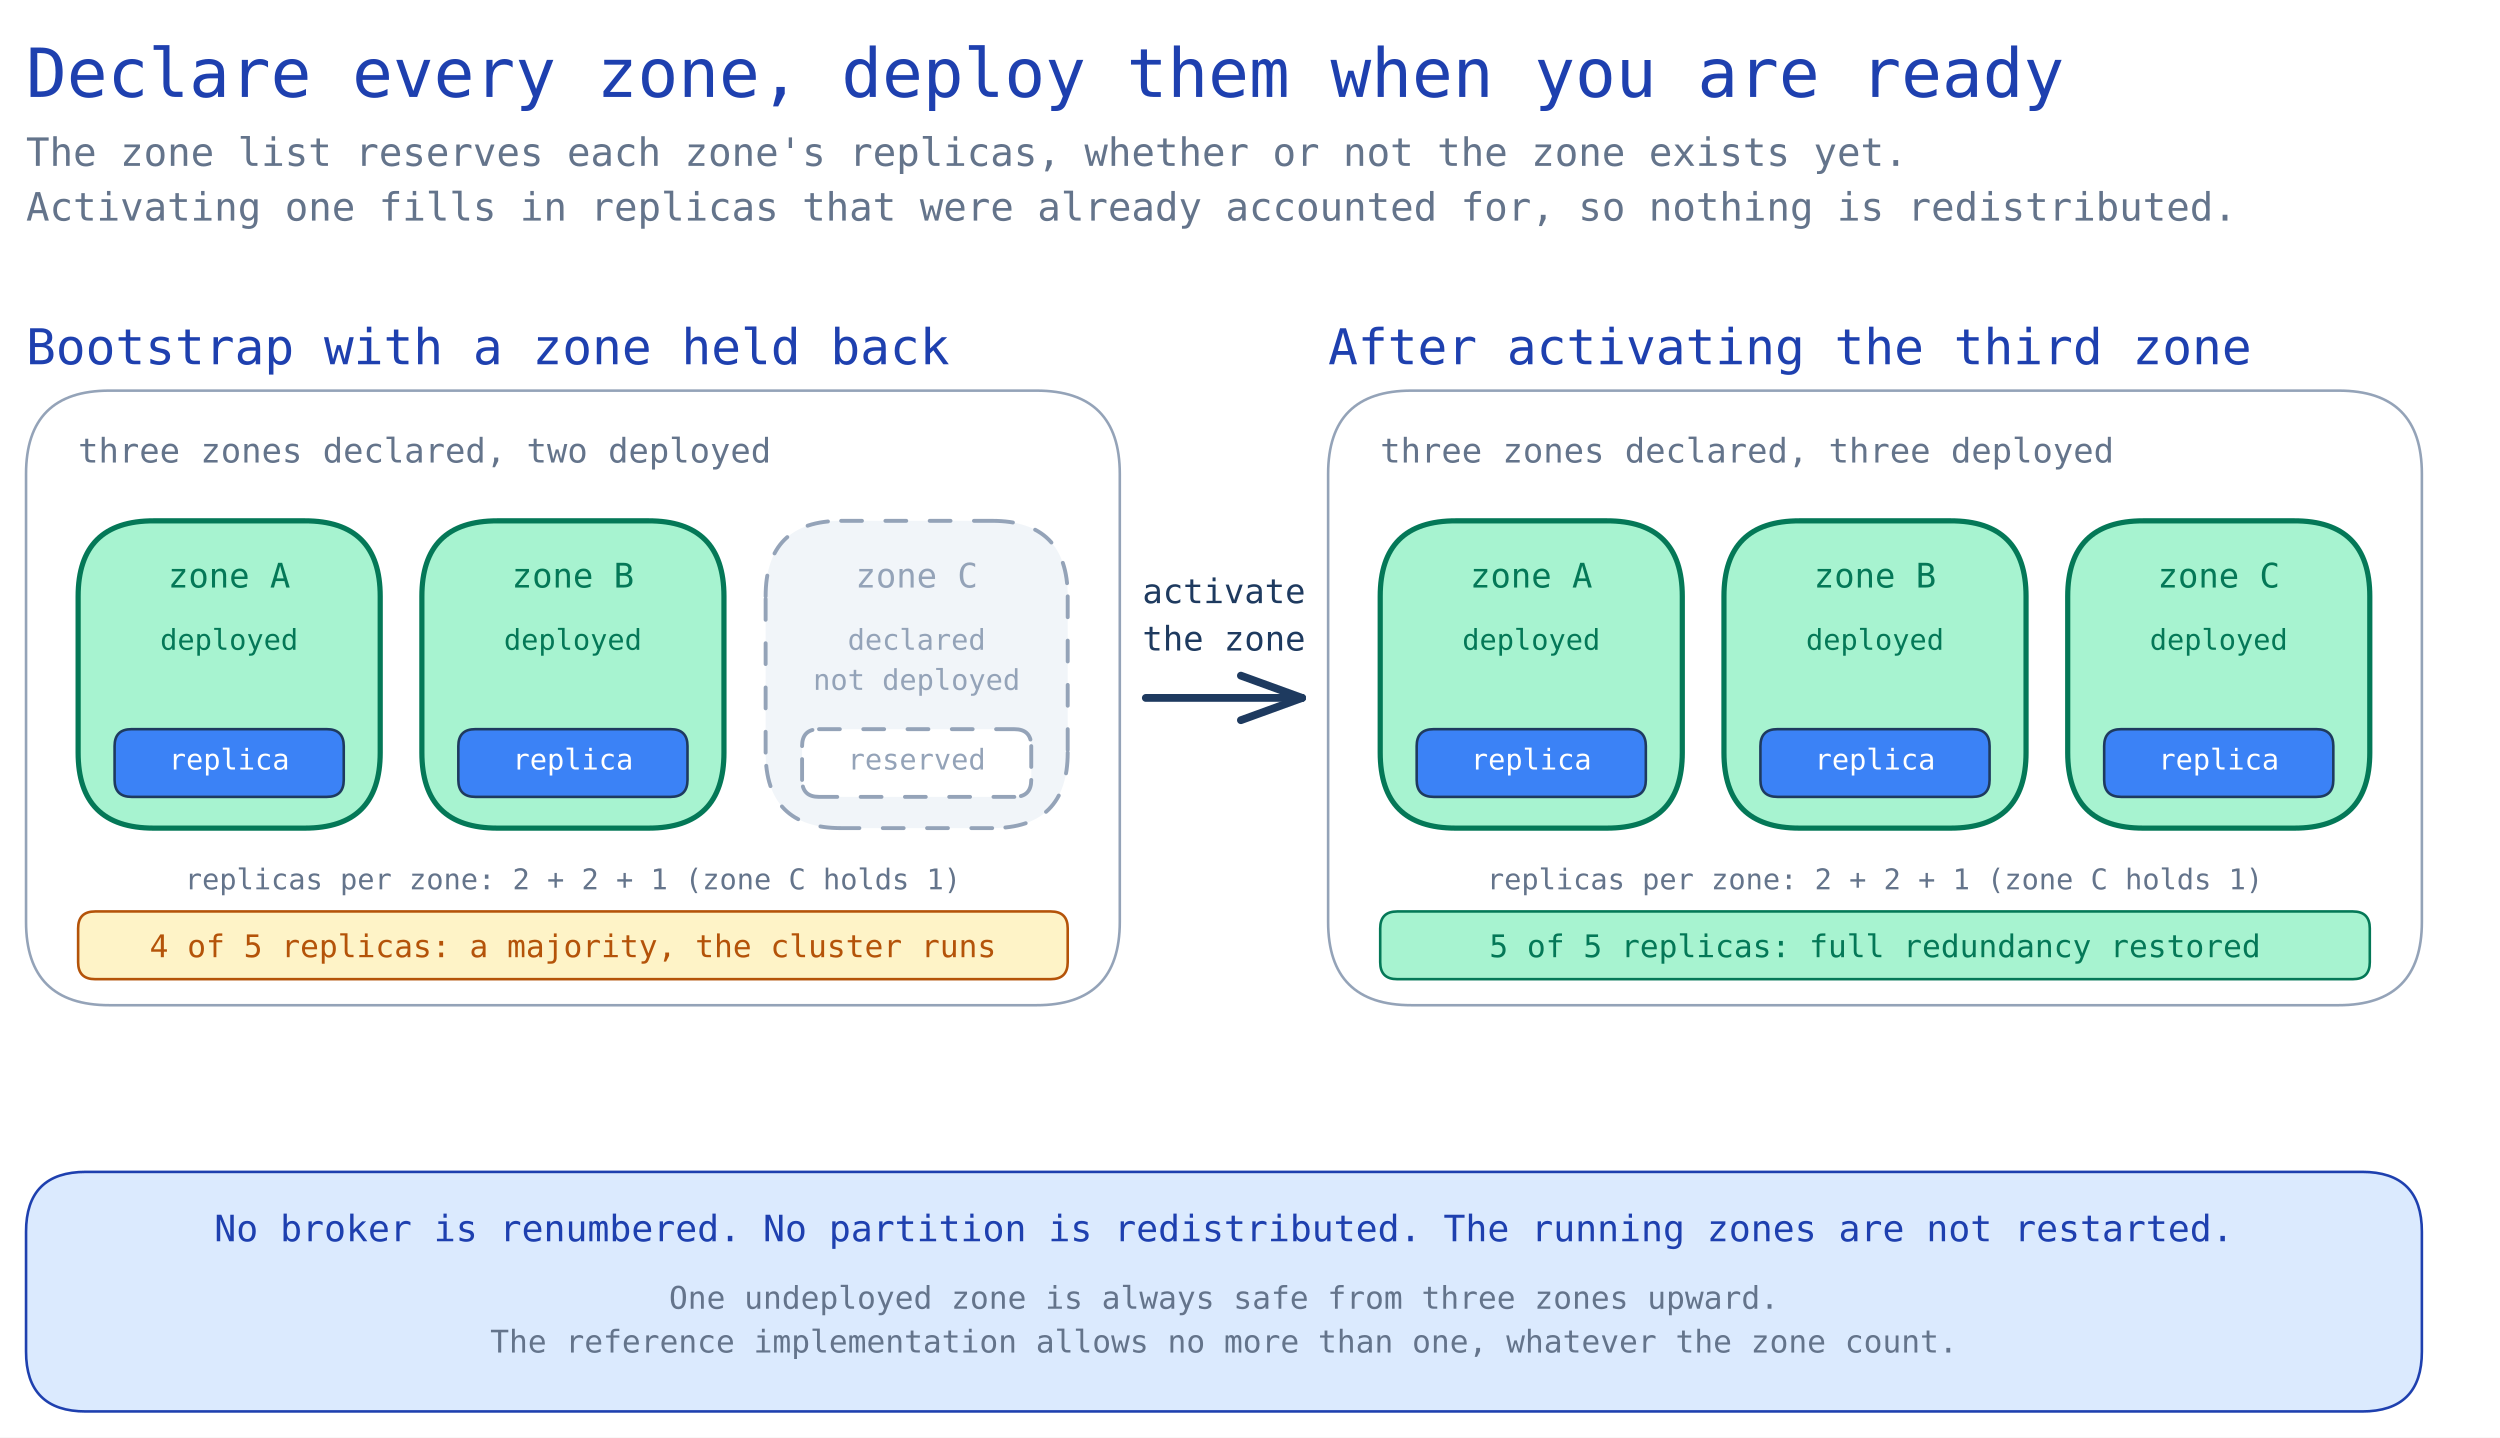
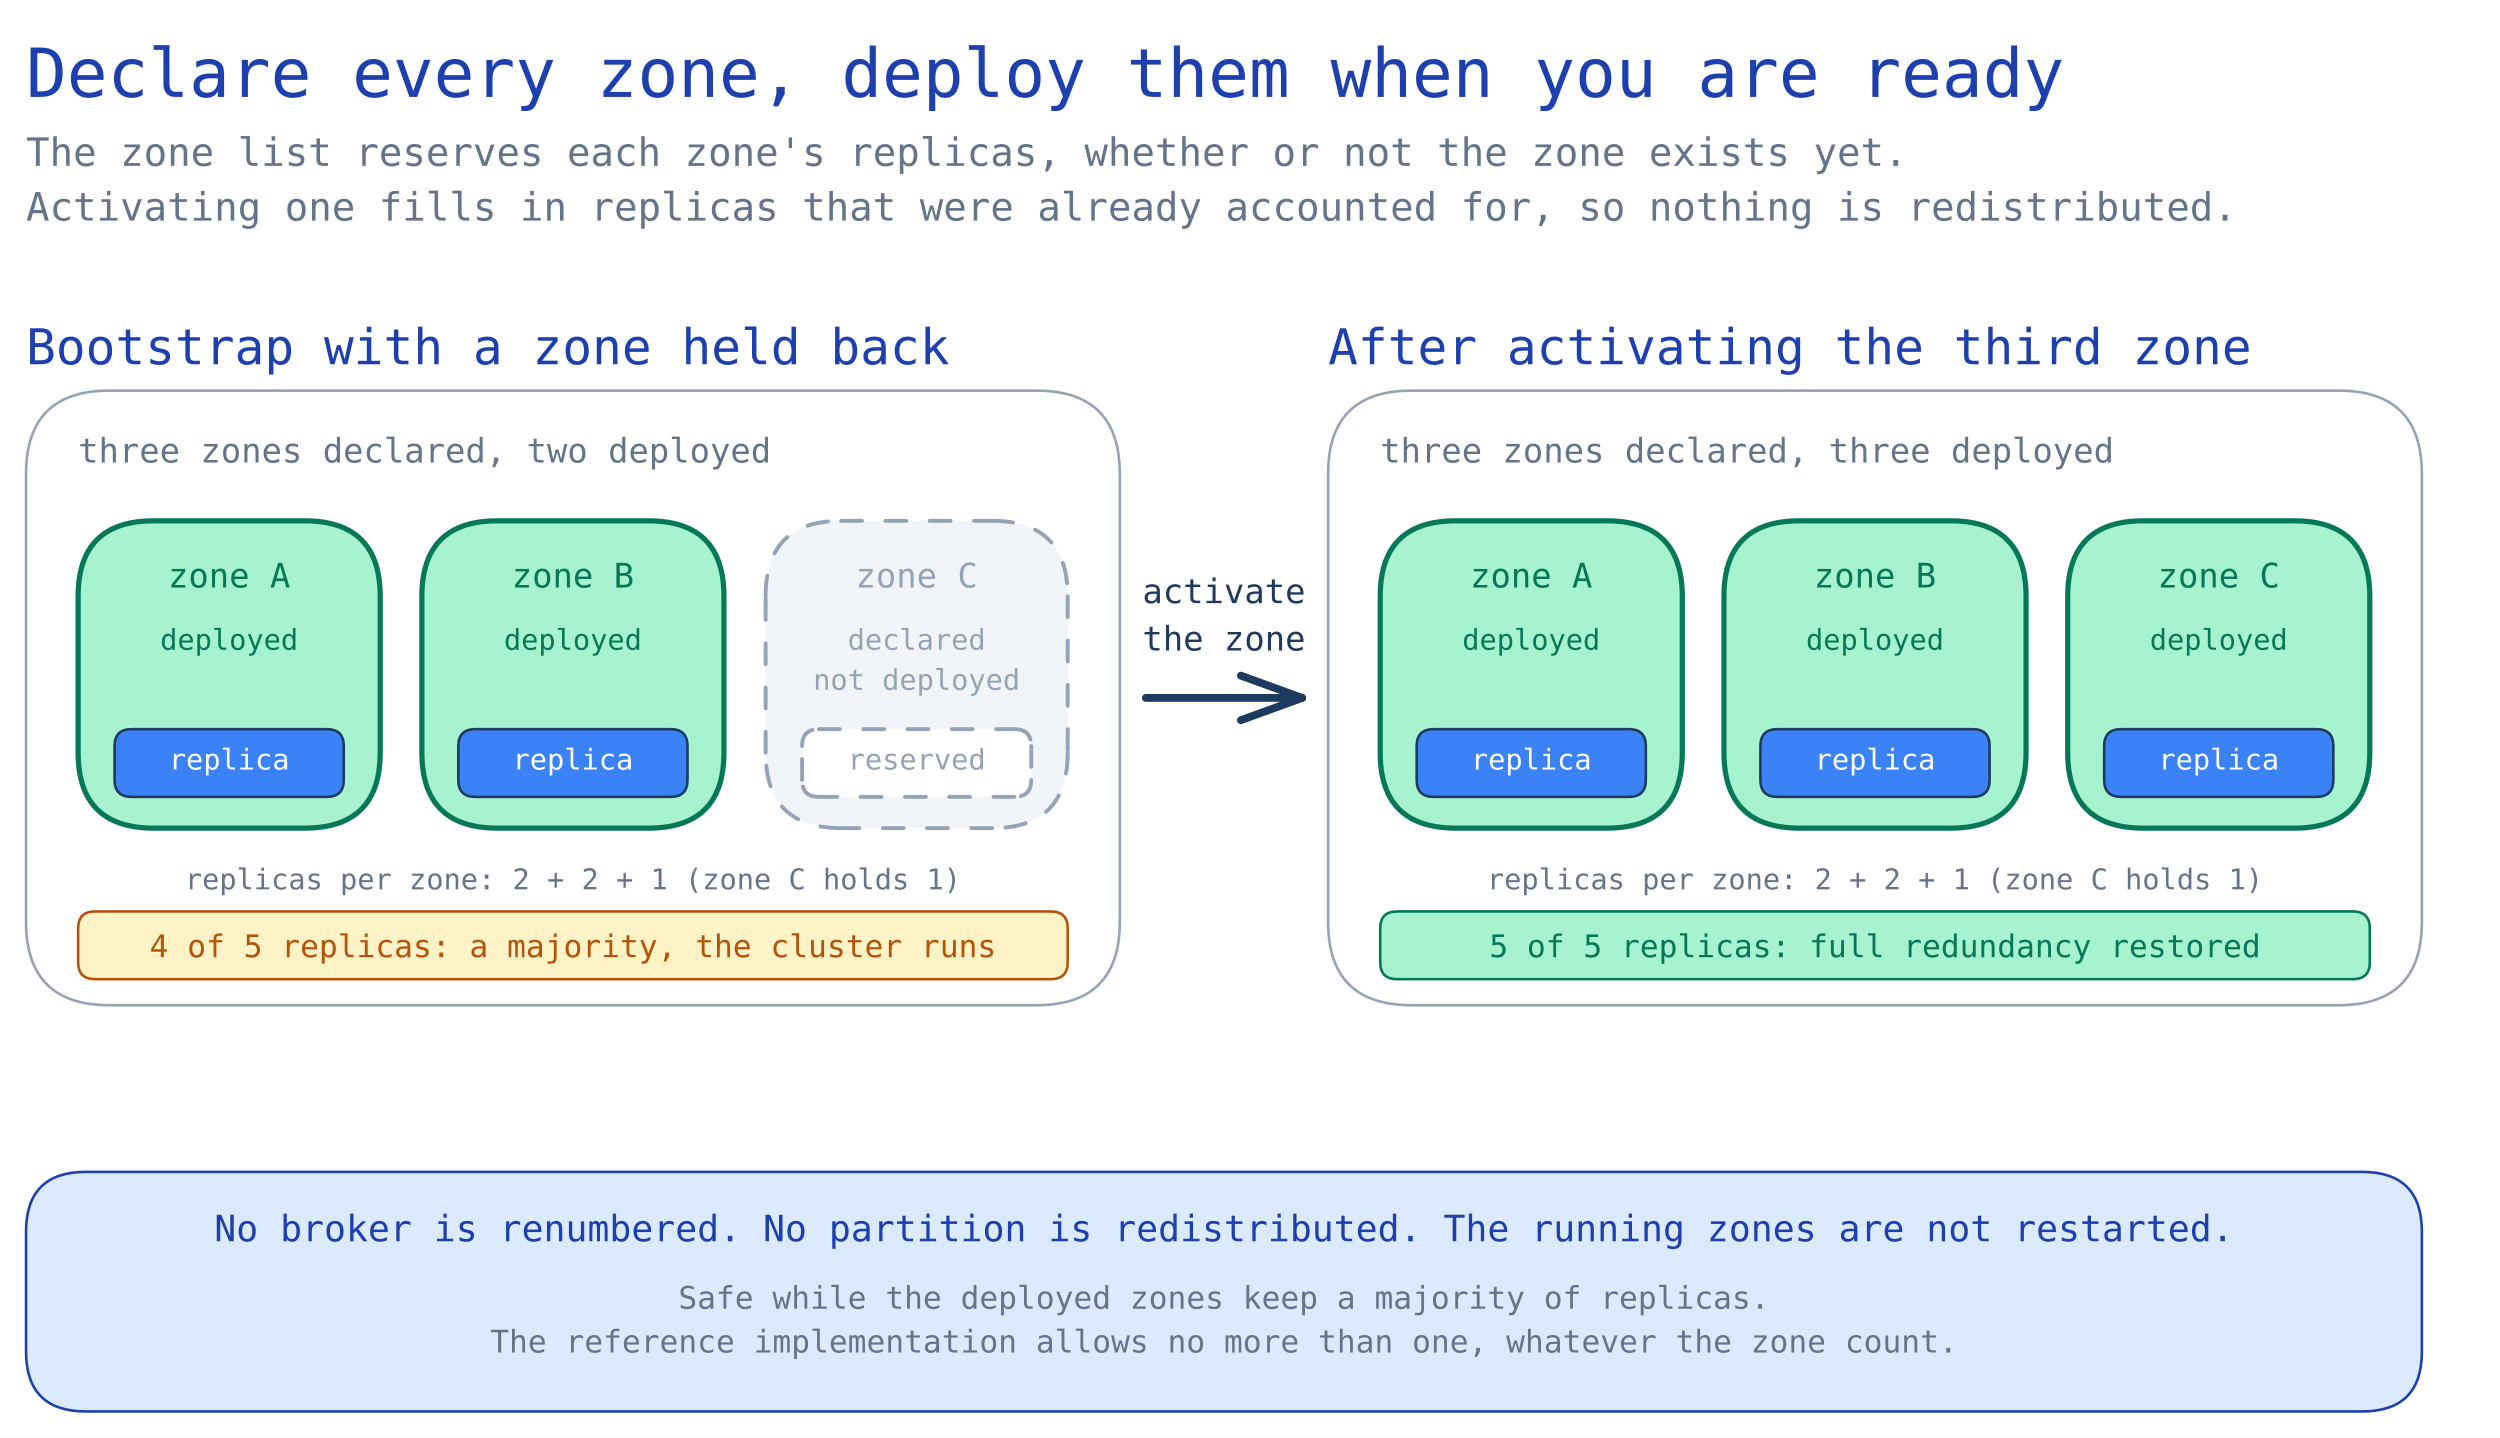
<svg xmlns="http://www.w3.org/2000/svg" version="1.1" viewBox="0 0 960 552">
  <defs />
  <rect x="0" y="0" width="960" height="552" fill="#ffffff" />
  <g transform="translate(10 10) rotate(0 450 20)">
    <text x="0" y="27.214" font-family="ui-monospace, SFMono-Regular, Menlo, Consolas, monospace" font-size="26px" fill="#1e40af" text-anchor="start" style="white-space: pre;" direction="ltr" dominant-baseline="alphabetic">Declare every zone, deploy them when you are ready</text>
  </g>
  <g transform="translate(10 48) rotate(0 470 23)">
    <text x="0" y="15.7" font-family="ui-monospace, SFMono-Regular, Menlo, Consolas, monospace" font-size="15px" fill="#64748b" text-anchor="start" style="white-space: pre;" direction="ltr" dominant-baseline="alphabetic">The zone list reserves each zone's replicas, whether or not the zone exists yet.</text>
    <text x="0" y="36.7" font-family="ui-monospace, SFMono-Regular, Menlo, Consolas, monospace" font-size="15px" fill="#64748b" text-anchor="start" style="white-space: pre;" direction="ltr" dominant-baseline="alphabetic">Activating one fills in replicas that were already accounted for, so nothing is redistributed.</text>
  </g>
  <g transform="translate(10 120) rotate(0 210 15)">
    <text x="0" y="19.887" font-family="ui-monospace, SFMono-Regular, Menlo, Consolas, monospace" font-size="19px" fill="#1e40af" text-anchor="start" style="white-space: pre;" direction="ltr" dominant-baseline="alphabetic">Bootstrap with a zone held back</text>
  </g>
  <g stroke-linecap="round" transform="translate(10 150) rotate(0 210 118)">
    <path d="M32 0 C143.77 0, 255.53 0, 388 0 C409.33 0, 420 10.67, 420 32 C420 82.78, 420 133.55, 420 204 C420 225.33, 409.33 236, 388 236 C315.49 236, 242.99 236, 32 236 C10.67 236, 0 225.33, 0 204 C0 155.51, 0 107.02, 0 32 C0 10.67, 10.67 0, 32 0" stroke="none" stroke-width="0" fill="#ffffff" />
    <path d="M32 0 C173.78 0, 315.56 0, 388 0 M32 0 C159.58 0, 287.15 0, 388 0 M388 0 C409.33 0, 420 10.67, 420 32 M388 0 C409.33 0, 420 10.67, 420 32 M420 32 C420 71.14, 420 110.27, 420 204 M420 32 C420 92.12, 420 152.24, 420 204 M420 204 C420 225.33, 409.33 236, 388 236 M420 204 C420 225.33, 409.33 236, 388 236 M388 236 C286.67 236, 185.34 236, 32 236 M388 236 C307.15 236, 226.3 236, 32 236 M32 236 C10.67 236, 0 225.33, 0 204 M32 236 C10.67 236, 0 225.33, 0 204 M0 204 C0 161.36, 0 118.71, 0 32 M0 204 C0 147.95, 0 91.91, 0 32 M0 32 C0 10.67, 10.67 0, 32 0 M0 32 C0 10.67, 10.67 0, 32 0" stroke="#94a3b8" stroke-width="1" fill="none" />
  </g>
  <g transform="translate(30 164) rotate(0 190 11)">
    <text x="0" y="13.607" font-family="ui-monospace, SFMono-Regular, Menlo, Consolas, monospace" font-size="13px" fill="#64748b" text-anchor="start" style="white-space: pre;" direction="ltr" dominant-baseline="alphabetic">three zones declared, two deployed</text>
  </g>
  <g stroke-linecap="round" transform="translate(30 200) rotate(0 58 59)">
    <path d="M29 0 C51.85 0, 74.69 0, 87 0 C106.33 0, 116 9.67, 116 29 C116 52.8, 116 76.6, 116 89 C116 108.33, 106.33 118, 87 118 C66.97 118, 46.94 118, 29 118 C9.67 118, 0 108.33, 0 89 C0 73.71, 0 58.41, 0 29 C0 9.67, 9.67 0, 29 0" stroke="none" stroke-width="0" fill="#a7f3d0" />
    <path d="M29 0 C52.1 0, 75.2 0, 87 0 M29 0 C43.29 0, 57.57 0, 87 0 M87 0 C106.33 0, 116 9.67, 116 29 M87 0 C106.33 0, 116 9.67, 116 29 M116 29 C116 46.85, 116 64.71, 116 89 M116 29 C116 47.46, 116 65.92, 116 89 M116 89 C116 108.33, 106.33 118, 87 118 M116 89 C116 108.33, 106.33 118, 87 118 M87 118 C66.86 118, 46.71 118, 29 118 M87 118 C70.16 118, 53.31 118, 29 118 M29 118 C9.67 118, 0 108.33, 0 89 M29 118 C9.67 118, 0 108.33, 0 89 M0 89 C0 65.29, 0 41.58, 0 29 M0 89 C0 75.11, 0 61.22, 0 29 M0 29 C0 9.67, 9.67 0, 29 0 M0 29 C0 9.67, 9.67 0, 29 0" stroke="#047857" stroke-width="2" fill="none" />
  </g>
  <g transform="translate(30 212) rotate(0 58 11)">
    <text x="58" y="13.607" font-family="ui-monospace, SFMono-Regular, Menlo, Consolas, monospace" font-size="13px" fill="#047857" text-anchor="middle" style="white-space: pre;" direction="ltr" dominant-baseline="alphabetic">zone A</text>
  </g>
  <g transform="translate(30 238) rotate(0 58 9.5)">
    <text x="58" y="11.513" font-family="ui-monospace, SFMono-Regular, Menlo, Consolas, monospace" font-size="11px" fill="#047857" text-anchor="middle" style="white-space: pre;" direction="ltr" dominant-baseline="alphabetic">deployed</text>
  </g>
  <g stroke-linecap="round" transform="translate(44 280) rotate(0 44 13)">
    <path d="M6.5 0 C30.03 0, 53.57 0, 81.5 0 C85.83 0, 88 2.17, 88 6.5 C88 11.03, 88 15.57, 88 19.5 C88 23.83, 85.83 26, 81.5 26 C54.66 26, 27.82 26, 6.5 26 C2.17 26, 0 23.83, 0 19.5 C0 15.41, 0 11.33, 0 6.5 C0 2.17, 2.17 0, 6.5 0" stroke="none" stroke-width="0" fill="#3b82f6" />
    <path d="M6.5 0 C36.37 0, 66.25 0, 81.5 0 M6.5 0 C27.37 0, 48.24 0, 81.5 0 M81.5 0 C85.83 0, 88 2.17, 88 6.5 M81.5 0 C85.83 0, 88 2.17, 88 6.5 M88 6.5 C88 9.13, 88 11.77, 88 19.5 M88 6.5 C88 9.68, 88 12.86, 88 19.5 M88 19.5 C88 23.83, 85.83 26, 81.5 26 M88 19.5 C88 23.83, 85.83 26, 81.5 26 M81.5 26 C63.4 26, 45.3 26, 6.5 26 M81.5 26 C52.6 26, 23.7 26, 6.5 26 M6.5 26 C2.17 26, 0 23.83, 0 19.5 M6.5 26 C2.17 26, 0 23.83, 0 19.5 M0 19.5 C0 15.39, 0 11.28, 0 6.5 M0 19.5 C0 15.73, 0 11.96, 0 6.5 M0 6.5 C0 2.17, 2.17 0, 6.5 0 M0 6.5 C0 2.17, 2.17 0, 6.5 0" stroke="#1e3a5f" stroke-width="1" fill="none" />
  </g>
  <g transform="translate(30 284) rotate(0 58 9.5)">
    <text x="58" y="11.513" font-family="ui-monospace, SFMono-Regular, Menlo, Consolas, monospace" font-size="11px" fill="#ffffff" text-anchor="middle" style="white-space: pre;" direction="ltr" dominant-baseline="alphabetic">replica</text>
  </g>
  <g stroke-linecap="round" transform="translate(162 200) rotate(0 58 59)">
    <path d="M29 0 C51.84 0, 74.67 0, 87 0 C106.33 0, 116 9.67, 116 29 C116 44.01, 116 59.02, 116 89 C116 108.33, 106.33 118, 87 118 C69.62 118, 52.25 118, 29 118 C9.67 118, 0 108.33, 0 89 C0 71.76, 0 54.52, 0 29 C0 9.67, 9.67 0, 29 0" stroke="none" stroke-width="0" fill="#a7f3d0" />
    <path d="M29 0 C52.1 0, 75.21 0, 87 0 M29 0 C50.24 0, 71.49 0, 87 0 M87 0 C106.33 0, 116 9.67, 116 29 M87 0 C106.33 0, 116 9.67, 116 29 M116 29 C116 45.35, 116 61.71, 116 89 M116 29 C116 41.17, 116 53.34, 116 89 M116 89 C116 108.33, 106.33 118, 87 118 M116 89 C116 108.33, 106.33 118, 87 118 M87 118 C69.37 118, 51.73 118, 29 118 M87 118 C72.58 118, 58.16 118, 29 118 M29 118 C9.67 118, 0 108.33, 0 89 M29 118 C9.67 118, 0 108.33, 0 89 M0 89 C0 73.2, 0 57.41, 0 29 M0 89 C0 65.26, 0 41.52, 0 29 M0 29 C0 9.67, 9.67 0, 29 0 M0 29 C0 9.67, 9.67 0, 29 0" stroke="#047857" stroke-width="2" fill="none" />
  </g>
  <g transform="translate(162 212) rotate(0 58 11)">
    <text x="58" y="13.607" font-family="ui-monospace, SFMono-Regular, Menlo, Consolas, monospace" font-size="13px" fill="#047857" text-anchor="middle" style="white-space: pre;" direction="ltr" dominant-baseline="alphabetic">zone B</text>
  </g>
  <g transform="translate(162 238) rotate(0 58 9.5)">
    <text x="58" y="11.513" font-family="ui-monospace, SFMono-Regular, Menlo, Consolas, monospace" font-size="11px" fill="#047857" text-anchor="middle" style="white-space: pre;" direction="ltr" dominant-baseline="alphabetic">deployed</text>
  </g>
  <g stroke-linecap="round" transform="translate(176 280) rotate(0 44 13)">
    <path d="M6.5 0 C30.02 0, 53.55 0, 81.5 0 C85.83 0, 88 2.17, 88 6.5 C88 9.13, 88 11.76, 88 19.5 C88 23.83, 85.83 26, 81.5 26 C58.09 26, 34.68 26, 6.5 26 C2.17 26, 0 23.83, 0 19.5 C0 14.99, 0 10.48, 0 6.5 C0 2.17, 2.17 0, 6.5 0" stroke="none" stroke-width="0" fill="#3b82f6" />
    <path d="M6.5 0 C36.38 0, 66.25 0, 81.5 0 M6.5 0 C36.37 0, 66.24 0, 81.5 0 M81.5 0 C85.83 0, 88 2.17, 88 6.5 M81.5 0 C85.83 0, 88 2.17, 88 6.5 M88 6.5 C88 11.41, 88 16.32, 88 19.5 M88 6.5 C88 10.92, 88 15.34, 88 19.5 M88 19.5 C88 23.83, 85.83 26, 81.5 26 M88 19.5 C88 23.83, 85.83 26, 81.5 26 M81.5 26 C51.64 26, 21.79 26, 6.5 26 M81.5 26 C55.74 26, 29.97 26, 6.5 26 M6.5 26 C2.17 26, 0 23.83, 0 19.5 M6.5 26 C2.17 26, 0 23.83, 0 19.5 M0 19.5 C0 14.51, 0 9.51, 0 6.5 M0 19.5 C0 16.2, 0 12.89, 0 6.5 M0 6.5 C0 2.17, 2.17 0, 6.5 0 M0 6.5 C0 2.17, 2.17 0, 6.5 0" stroke="#1e3a5f" stroke-width="1" fill="none" />
  </g>
  <g transform="translate(162 284) rotate(0 58 9.5)">
    <text x="58" y="11.513" font-family="ui-monospace, SFMono-Regular, Menlo, Consolas, monospace" font-size="11px" fill="#ffffff" text-anchor="middle" style="white-space: pre;" direction="ltr" dominant-baseline="alphabetic">replica</text>
  </g>
  <g stroke-linecap="round" transform="translate(294 200) rotate(0 58 59)">
    <path d="M29 0 C44.12 0, 59.25 0, 87 0 C106.33 0, 116 9.67, 116 29 C116 47.63, 116 66.27, 116 89 C116 108.33, 106.33 118, 87 118 C67.78 118, 48.56 118, 29 118 C9.67 118, 0 108.33, 0 89 C0 75.79, 0 62.58, 0 29 C0 9.67, 9.67 0, 29 0" stroke="none" stroke-width="0" fill="#f1f5f9" />
    <path d="M29 0 C52.11 0, 75.21 0, 87 0 M87 0 C106.33 0, 116 9.67, 116 29 M116 29 C116 52.84, 116 76.68, 116 89 M116 89 C116 108.33, 106.33 118, 87 118 M87 118 C72.64 118, 58.28 118, 29 118 M29 118 C9.67 118, 0 108.33, 0 89 M0 89 C0 67.77, 0 46.55, 0 29 M0 29 C0 9.67, 9.67 0, 29 0" stroke="#94a3b8" stroke-width="1.5" fill="none" stroke-dasharray="8 9" />
  </g>
  <g transform="translate(294 212) rotate(0 58 11)">
    <text x="58" y="13.607" font-family="ui-monospace, SFMono-Regular, Menlo, Consolas, monospace" font-size="13px" fill="#94a3b8" text-anchor="middle" style="white-space: pre;" direction="ltr" dominant-baseline="alphabetic">zone C</text>
  </g>
  <g transform="translate(294 238) rotate(0 58 17)">
    <text x="58" y="11.513" font-family="ui-monospace, SFMono-Regular, Menlo, Consolas, monospace" font-size="11px" fill="#94a3b8" text-anchor="middle" style="white-space: pre;" direction="ltr" dominant-baseline="alphabetic">declared</text>
    <text x="58" y="26.913" font-family="ui-monospace, SFMono-Regular, Menlo, Consolas, monospace" font-size="11px" fill="#94a3b8" text-anchor="middle" style="white-space: pre;" direction="ltr" dominant-baseline="alphabetic">not deployed</text>
  </g>
  <g stroke-linecap="round" transform="translate(308 280) rotate(0 44 13)">
    <path d="M6.5 0 C33.11 0, 59.72 0, 81.5 0 C85.83 0, 88 2.17, 88 6.5 C88 11.26, 88 16.02, 88 19.5 C88 23.83, 85.83 26, 81.5 26 C62.58 26, 43.67 26, 6.5 26 C2.17 26, 0 23.83, 0 19.5 C0 16.86, 0 14.23, 0 6.5 C0 2.17, 2.17 0, 6.5 0" stroke="none" stroke-width="0" fill="#ffffff" />
    <path d="M6.5 0 C36.38 0, 66.26 0, 81.5 0 M81.5 0 C85.83 0, 88 2.17, 88 6.5 M88 6.5 C88 10.73, 88 14.96, 88 19.5 M88 19.5 C88 23.83, 85.83 26, 81.5 26 M81.5 26 C55.05 26, 28.61 26, 6.5 26 M6.5 26 C2.17 26, 0 23.83, 0 19.5 M0 19.5 C0 14.77, 0 10.03, 0 6.5 M0 6.5 C0 2.17, 2.17 0, 6.5 0" stroke="#94a3b8" stroke-width="1.5" fill="none" stroke-dasharray="8 9" />
  </g>
  <g transform="translate(294 284) rotate(0 58 9.5)">
    <text x="58" y="11.513" font-family="ui-monospace, SFMono-Regular, Menlo, Consolas, monospace" font-size="11px" fill="#94a3b8" text-anchor="middle" style="white-space: pre;" direction="ltr" dominant-baseline="alphabetic">reserved</text>
  </g>
  <g transform="translate(30 330) rotate(0 190 9.5)">
    <text x="190" y="11.513" font-family="ui-monospace, SFMono-Regular, Menlo, Consolas, monospace" font-size="11px" fill="#64748b" text-anchor="middle" style="white-space: pre;" direction="ltr" dominant-baseline="alphabetic">replicas per zone: 2 + 2 + 1  (zone C holds 1)</text>
  </g>
  <g stroke-linecap="round" transform="translate(30 350) rotate(0 190 13)">
    <path d="M6.5 0 C92.16 0, 177.81 0, 373.5 0 C377.83 0, 380 2.17, 380 6.5 C380 9.2, 380 11.91, 380 19.5 C380 23.83, 377.83 26, 373.5 26 C271.16 26, 168.82 26, 6.5 26 C2.17 26, 0 23.83, 0 19.5 C0 16.4, 0 13.3, 0 6.5 C0 2.17, 2.17 0, 6.5 0" stroke="none" stroke-width="0" fill="#fef3c7" />
    <path d="M6.5 0 C152.72 0, 298.94 0, 373.5 0 M6.5 0 C135 0, 263.5 0, 373.5 0 M373.5 0 C377.83 0, 380 2.17, 380 6.5 M373.5 0 C377.83 0, 380 2.17, 380 6.5 M380 6.5 C380 9.85, 380 13.2, 380 19.5 M380 6.5 C380 11.34, 380 16.18, 380 19.5 M380 19.5 C380 23.83, 377.83 26, 373.5 26 M380 19.5 C380 23.83, 377.83 26, 373.5 26 M373.5 26 C282.17 26, 190.85 26, 6.5 26 M373.5 26 C227.93 26, 82.36 26, 6.5 26 M6.5 26 C2.17 26, 0 23.83, 0 19.5 M6.5 26 C2.17 26, 0 23.83, 0 19.5 M0 19.5 C0 14.65, 0 9.8, 0 6.5 M0 19.5 C0 15.9, 0 12.3, 0 6.5 M0 6.5 C0 2.17, 2.17 0, 6.5 0 M0 6.5 C0 2.17, 2.17 0, 6.5 0" stroke="#b45309" stroke-width="1" fill="none" />
  </g>
  <g transform="translate(30 355) rotate(0 190 10)">
    <text x="190" y="12.56" font-family="ui-monospace, SFMono-Regular, Menlo, Consolas, monospace" font-size="12px" fill="#b45309" text-anchor="middle" style="white-space: pre;" direction="ltr" dominant-baseline="alphabetic">4 of 5 replicas: a majority, the cluster runs</text>
  </g>
  <g transform="translate(510 120) rotate(0 210 15)">
    <text x="0" y="19.887" font-family="ui-monospace, SFMono-Regular, Menlo, Consolas, monospace" font-size="19px" fill="#1e40af" text-anchor="start" style="white-space: pre;" direction="ltr" dominant-baseline="alphabetic">After activating the third zone</text>
  </g>
  <g stroke-linecap="round" transform="translate(510 150) rotate(0 210 118)">
    <path d="M32 0 C157.78 0, 283.55 0, 388 0 C409.33 0, 420 10.67, 420 32 C420 93.95, 420 155.9, 420 204 C420 225.33, 409.33 236, 388 236 C284.26 236, 180.53 236, 32 236 C10.67 236, 0 225.33, 0 204 C0 152.74, 0 101.48, 0 32 C0 10.67, 10.67 0, 32 0" stroke="none" stroke-width="0" fill="#ffffff" />
    <path d="M32 0 C173.85 0, 315.7 0, 388 0 M32 0 C168.03 0, 304.06 0, 388 0 M388 0 C409.33 0, 420 10.67, 420 32 M388 0 C409.33 0, 420 10.67, 420 32 M420 32 C420 94.37, 420 156.75, 420 204 M420 32 C420 85.23, 420 138.46, 420 204 M420 204 C420 225.33, 409.33 236, 388 236 M420 204 C420 225.33, 409.33 236, 388 236 M388 236 C265.94 236, 143.87 236, 32 236 M388 236 C284.2 236, 180.41 236, 32 236 M32 236 C10.67 236, 0 225.33, 0 204 M32 236 C10.67 236, 0 225.33, 0 204 M0 204 C0 153.45, 0 102.89, 0 32 M0 204 C0 146.32, 0 88.64, 0 32 M0 32 C0 10.67, 10.67 0, 32 0 M0 32 C0 10.67, 10.67 0, 32 0" stroke="#94a3b8" stroke-width="1" fill="none" />
  </g>
  <g transform="translate(530 164) rotate(0 190 11)">
    <text x="0" y="13.607" font-family="ui-monospace, SFMono-Regular, Menlo, Consolas, monospace" font-size="13px" fill="#64748b" text-anchor="start" style="white-space: pre;" direction="ltr" dominant-baseline="alphabetic">three zones declared, three deployed</text>
  </g>
  <g stroke-linecap="round" transform="translate(530 200) rotate(0 58 59)">
    <path d="M29 0 C42.53 0, 56.06 0, 87 0 C106.33 0, 116 9.67, 116 29 C116 44.7, 116 60.39, 116 89 C116 108.33, 106.33 118, 87 118 C73.48 118, 59.96 118, 29 118 C9.67 118, 0 108.33, 0 89 C0 72.74, 0 56.48, 0 29 C0 9.67, 9.67 0, 29 0" stroke="none" stroke-width="0" fill="#a7f3d0" />
    <path d="M29 0 C52.11 0, 75.22 0, 87 0 M29 0 C44.66 0, 60.33 0, 87 0 M87 0 C106.33 0, 116 9.67, 116 29 M87 0 C106.33 0, 116 9.67, 116 29 M116 29 C116 42.96, 116 56.92, 116 89 M116 29 C116 45.05, 116 61.11, 116 89 M116 89 C116 108.33, 106.33 118, 87 118 M116 89 C116 108.33, 106.33 118, 87 118 M87 118 C75.08 118, 63.15 118, 29 118 M87 118 C66.42 118, 45.84 118, 29 118 M29 118 C9.67 118, 0 108.33, 0 89 M29 118 C9.67 118, 0 108.33, 0 89 M0 89 C0 74.53, 0 60.06, 0 29 M0 89 C0 74.54, 0 60.08, 0 29 M0 29 C0 9.67, 9.67 0, 29 0 M0 29 C0 9.67, 9.67 0, 29 0" stroke="#047857" stroke-width="2" fill="none" />
  </g>
  <g transform="translate(530 212) rotate(0 58 11)">
    <text x="58" y="13.607" font-family="ui-monospace, SFMono-Regular, Menlo, Consolas, monospace" font-size="13px" fill="#047857" text-anchor="middle" style="white-space: pre;" direction="ltr" dominant-baseline="alphabetic">zone A</text>
  </g>
  <g transform="translate(530 238) rotate(0 58 9.5)">
    <text x="58" y="11.513" font-family="ui-monospace, SFMono-Regular, Menlo, Consolas, monospace" font-size="11px" fill="#047857" text-anchor="middle" style="white-space: pre;" direction="ltr" dominant-baseline="alphabetic">deployed</text>
  </g>
  <g stroke-linecap="round" transform="translate(544 280) rotate(0 44 13)">
    <path d="M6.5 0 C32.99 0, 59.47 0, 81.5 0 C85.83 0, 88 2.17, 88 6.5 C88 9.28, 88 12.06, 88 19.5 C88 23.83, 85.83 26, 81.5 26 C63.08 26, 44.66 26, 6.5 26 C2.17 26, 0 23.83, 0 19.5 C0 15.2, 0 10.91, 0 6.5 C0 2.17, 2.17 0, 6.5 0" stroke="none" stroke-width="0" fill="#3b82f6" />
    <path d="M6.5 0 C36.39 0, 66.27 0, 81.5 0 M6.5 0 C29.15 0, 51.81 0, 81.5 0 M81.5 0 C85.83 0, 88 2.17, 88 6.5 M81.5 0 C85.83 0, 88 2.17, 88 6.5 M88 6.5 C88 10.89, 88 15.28, 88 19.5 M88 6.5 C88 9.16, 88 11.82, 88 19.5 M88 19.5 C88 23.83, 85.83 26, 81.5 26 M88 19.5 C88 23.83, 85.83 26, 81.5 26 M81.5 26 C59.03 26, 36.56 26, 6.5 26 M81.5 26 C62.77 26, 44.03 26, 6.5 26 M6.5 26 C2.17 26, 0 23.83, 0 19.5 M6.5 26 C2.17 26, 0 23.83, 0 19.5 M0 19.5 C0 14.79, 0 10.09, 0 6.5 M0 19.5 C0 15.61, 0 11.71, 0 6.5 M0 6.5 C0 2.17, 2.17 0, 6.5 0 M0 6.5 C0 2.17, 2.17 0, 6.5 0" stroke="#1e3a5f" stroke-width="1" fill="none" />
  </g>
  <g transform="translate(530 284) rotate(0 58 9.5)">
    <text x="58" y="11.513" font-family="ui-monospace, SFMono-Regular, Menlo, Consolas, monospace" font-size="11px" fill="#ffffff" text-anchor="middle" style="white-space: pre;" direction="ltr" dominant-baseline="alphabetic">replica</text>
  </g>
  <g stroke-linecap="round" transform="translate(662 200) rotate(0 58 59)">
    <path d="M29 0 C42.52 0, 56.04 0, 87 0 C106.33 0, 116 9.67, 116 29 C116 47.91, 116 66.82, 116 89 C116 108.33, 106.33 118, 87 118 C64.54 118, 42.07 118, 29 118 C9.67 118, 0 108.33, 0 89 C0 70.8, 0 52.59, 0 29 C0 9.67, 9.67 0, 29 0" stroke="none" stroke-width="0" fill="#a7f3d0" />
    <path d="M29 0 C52.11 0, 75.23 0, 87 0 M29 0 C51.62 0, 74.24 0, 87 0 M87 0 C106.33 0, 116 9.67, 116 29 M87 0 C106.33 0, 116 9.67, 116 29 M116 29 C116 41.46, 116 53.92, 116 89 M116 29 C116 50.77, 116 72.53, 116 89 M116 89 C116 108.33, 106.33 118, 87 118 M116 89 C116 108.33, 106.33 118, 87 118 M87 118 C65.99 118, 44.97 118, 29 118 M87 118 C68.84 118, 50.69 118, 29 118 M29 118 C9.67 118, 0 108.33, 0 89 M29 118 C9.67 118, 0 108.33, 0 89 M0 89 C0 70.45, 0 51.89, 0 29 M0 89 C0 76.69, 0 64.38, 0 29 M0 29 C0 9.67, 9.67 0, 29 0 M0 29 C0 9.67, 9.67 0, 29 0" stroke="#047857" stroke-width="2" fill="none" />
  </g>
  <g transform="translate(662 212) rotate(0 58 11)">
    <text x="58" y="13.607" font-family="ui-monospace, SFMono-Regular, Menlo, Consolas, monospace" font-size="13px" fill="#047857" text-anchor="middle" style="white-space: pre;" direction="ltr" dominant-baseline="alphabetic">zone B</text>
  </g>
  <g transform="translate(662 238) rotate(0 58 9.5)">
    <text x="58" y="11.513" font-family="ui-monospace, SFMono-Regular, Menlo, Consolas, monospace" font-size="11px" fill="#047857" text-anchor="middle" style="white-space: pre;" direction="ltr" dominant-baseline="alphabetic">deployed</text>
  </g>
  <g stroke-linecap="round" transform="translate(676 280) rotate(0 44 13)">
    <path d="M6.5 0 C32.97 0, 59.45 0, 81.5 0 C85.83 0, 88 2.17, 88 6.5 C88 9.97, 88 13.45, 88 19.5 C88 23.83, 85.83 26, 81.5 26 C51.51 26, 21.53 26, 6.5 26 C2.17 26, 0 23.83, 0 19.5 C0 14.78, 0 10.07, 0 6.5 C0 2.17, 2.17 0, 6.5 0" stroke="none" stroke-width="0" fill="#3b82f6" />
    <path d="M6.5 0 C36.39 0, 66.28 0, 81.5 0 M6.5 0 C23.15 0, 39.8 0, 81.5 0 M81.5 0 C85.83 0, 88 2.17, 88 6.5 M81.5 0 C85.83 0, 88 2.17, 88 6.5 M88 6.5 C88 10.56, 88 14.63, 88 19.5 M88 6.5 C88 10.4, 88 14.3, 88 19.5 M88 19.5 C88 23.83, 85.83 26, 81.5 26 M88 19.5 C88 23.83, 85.83 26, 81.5 26 M81.5 26 C62.28 26, 43.05 26, 6.5 26 M81.5 26 C65.9 26, 50.3 26, 6.5 26 M6.5 26 C2.17 26, 0 23.83, 0 19.5 M6.5 26 C2.17 26, 0 23.83, 0 19.5 M0 19.5 C0 16.51, 0 13.52, 0 6.5 M0 19.5 C0 16.07, 0 12.64, 0 6.5 M0 6.5 C0 2.17, 2.17 0, 6.5 0 M0 6.5 C0 2.17, 2.17 0, 6.5 0" stroke="#1e3a5f" stroke-width="1" fill="none" />
  </g>
  <g transform="translate(662 284) rotate(0 58 9.5)">
    <text x="58" y="11.513" font-family="ui-monospace, SFMono-Regular, Menlo, Consolas, monospace" font-size="11px" fill="#ffffff" text-anchor="middle" style="white-space: pre;" direction="ltr" dominant-baseline="alphabetic">replica</text>
  </g>
  <g stroke-linecap="round" transform="translate(794 200) rotate(0 58 59)">
    <path d="M29 0 C42.51 0, 56.02 0, 87 0 C106.33 0, 116 9.67, 116 29 C116 51.12, 116 73.24, 116 89 C116 108.33, 106.33 118, 87 118 C67.19 118, 47.38 118, 29 118 C9.67 118, 0 108.33, 0 89 C0 68.85, 0 48.7, 0 29 C0 9.67, 9.67 0, 29 0" stroke="none" stroke-width="0" fill="#a7f3d0" />
    <path d="M29 0 C52.12 0, 75.23 0, 87 0 M29 0 C46.98 0, 64.95 0, 87 0 M87 0 C106.33 0, 116 9.67, 116 29 M87 0 C106.33 0, 116 9.67, 116 29 M116 29 C116 51.96, 116 74.92, 116 89 M116 29 C116 44.48, 116 59.96, 116 89 M116 89 C116 108.33, 106.33 118, 87 118 M116 89 C116 108.33, 106.33 118, 87 118 M87 118 C68.5 118, 49.99 118, 29 118 M87 118 C71.27 118, 55.53 118, 29 118 M29 118 C9.67 118, 0 108.33, 0 89 M29 118 C9.67 118, 0 108.33, 0 89 M0 89 C0 66.36, 0 43.72, 0 29 M0 89 C0 66.84, 0 44.68, 0 29 M0 29 C0 9.67, 9.67 0, 29 0 M0 29 C0 9.67, 9.67 0, 29 0" stroke="#047857" stroke-width="2" fill="none" />
  </g>
  <g transform="translate(794 212) rotate(0 58 11)">
    <text x="58" y="13.607" font-family="ui-monospace, SFMono-Regular, Menlo, Consolas, monospace" font-size="13px" fill="#047857" text-anchor="middle" style="white-space: pre;" direction="ltr" dominant-baseline="alphabetic">zone C</text>
  </g>
  <g transform="translate(794 238) rotate(0 58 9.5)">
    <text x="58" y="11.513" font-family="ui-monospace, SFMono-Regular, Menlo, Consolas, monospace" font-size="11px" fill="#047857" text-anchor="middle" style="white-space: pre;" direction="ltr" dominant-baseline="alphabetic">deployed</text>
  </g>
  <g stroke-linecap="round" transform="translate(808 280) rotate(0 44 13)">
    <path d="M6.5 0 C32.96 0, 59.43 0, 81.5 0 C85.83 0, 88 2.17, 88 6.5 C88 10.67, 88 14.84, 88 19.5 C88 23.83, 85.83 26, 81.5 26 C54.95 26, 28.39 26, 6.5 26 C2.17 26, 0 23.83, 0 19.5 C0 14.36, 0 9.22, 0 6.5 C0 2.17, 2.17 0, 6.5 0" stroke="none" stroke-width="0" fill="#3b82f6" />
    <path d="M6.5 0 C36.39 0, 66.29 0, 81.5 0 M6.5 0 C32.14 0, 57.79 0, 81.5 0 M81.5 0 C85.83 0, 88 2.17, 88 6.5 M81.5 0 C85.83 0, 88 2.17, 88 6.5 M88 6.5 C88 10.24, 88 13.98, 88 19.5 M88 6.5 C88 11.64, 88 16.77, 88 19.5 M88 19.5 C88 23.83, 85.83 26, 81.5 26 M88 19.5 C88 23.83, 85.83 26, 81.5 26 M81.5 26 C65.52 26, 49.54 26, 6.5 26 M81.5 26 C54.04 26, 26.57 26, 6.5 26 M6.5 26 C2.17 26, 0 23.83, 0 19.5 M6.5 26 C2.17 26, 0 23.83, 0 19.5 M0 19.5 C0 15.62, 0 11.75, 0 6.5 M0 19.5 C0 16.54, 0 13.58, 0 6.5 M0 6.5 C0 2.17, 2.17 0, 6.5 0 M0 6.5 C0 2.17, 2.17 0, 6.5 0" stroke="#1e3a5f" stroke-width="1" fill="none" />
  </g>
  <g transform="translate(794 284) rotate(0 58 9.5)">
    <text x="58" y="11.513" font-family="ui-monospace, SFMono-Regular, Menlo, Consolas, monospace" font-size="11px" fill="#ffffff" text-anchor="middle" style="white-space: pre;" direction="ltr" dominant-baseline="alphabetic">replica</text>
  </g>
  <g transform="translate(530 330) rotate(0 190 9.5)">
    <text x="190" y="11.513" font-family="ui-monospace, SFMono-Regular, Menlo, Consolas, monospace" font-size="11px" fill="#64748b" text-anchor="middle" style="white-space: pre;" direction="ltr" dominant-baseline="alphabetic">replicas per zone: 2 + 2 + 1  (zone C holds 1)</text>
  </g>
  <g stroke-linecap="round" transform="translate(530 350) rotate(0 190 13)">
    <path d="M6.5 0 C106.6 0, 206.69 0, 373.5 0 C377.83 0, 380 2.17, 380 6.5 C380 10.05, 380 13.6, 380 19.5 C380 23.83, 377.83 26, 373.5 26 C238.96 26, 104.43 26, 6.5 26 C2.17 26, 0 23.83, 0 19.5 C0 16.19, 0 12.88, 0 6.5 C0 2.17, 2.17 0, 6.5 0" stroke="none" stroke-width="0" fill="#a7f3d0" />
    <path d="M6.5 0 C152.79 0, 299.08 0, 373.5 0 M6.5 0 C143.71 0, 280.93 0, 373.5 0 M373.5 0 C377.83 0, 380 2.17, 380 6.5 M373.5 0 C377.83 0, 380 2.17, 380 6.5 M380 6.5 C380 11.61, 380 16.71, 380 19.5 M380 6.5 C380 10.82, 380 15.14, 380 19.5 M380 19.5 C380 23.83, 377.83 26, 373.5 26 M380 19.5 C380 23.83, 377.83 26, 373.5 26 M373.5 26 C260.8 26, 148.1 26, 6.5 26 M373.5 26 C277.68 26, 181.85 26, 6.5 26 M6.5 26 C2.17 26, 0 23.83, 0 19.5 M6.5 26 C2.17 26, 0 23.83, 0 19.5 M0 19.5 C0 16.65, 0 13.8, 0 6.5 M0 19.5 C0 15.78, 0 12.05, 0 6.5 M0 6.5 C0 2.17, 2.17 0, 6.5 0 M0 6.5 C0 2.17, 2.17 0, 6.5 0" stroke="#047857" stroke-width="1" fill="none" />
  </g>
  <g transform="translate(530 355) rotate(0 190 10)">
    <text x="190" y="12.56" font-family="ui-monospace, SFMono-Regular, Menlo, Consolas, monospace" font-size="12px" fill="#047857" text-anchor="middle" style="white-space: pre;" direction="ltr" dominant-baseline="alphabetic">5 of 5 replicas: full redundancy restored</text>
  </g>
  <g stroke-linecap="round">
    <g transform="translate(440 268) rotate(0 30 0)">
      <path d="M0 0 C23.92 0, 47.84 0, 60 0 M0 0 C15.71 0, 31.42 0, 60 0" stroke="#1e3a5f" stroke-width="3" fill="none" />
    </g>
    <g transform="translate(440 268) rotate(0 30 0)">
      <path d="M36.51 8.55 C45.87 5.14, 55.24 1.73, 60 0 M36.51 8.55 C42.66 6.31, 48.81 4.07, 60 0" stroke="#1e3a5f" stroke-width="3" fill="none" />
    </g>
    <g transform="translate(440 268) rotate(0 30 0)">
      <path d="M36.51 -8.55 C45.87 -5.14, 55.24 -1.73, 60 0 M36.51 -8.55 C42.66 -6.31, 48.81 -4.07, 60 0" stroke="#1e3a5f" stroke-width="3" fill="none" />
    </g>
  </g>
  <mask />
  <g transform="translate(430 218) rotate(0 40 18)">
    <text x="40" y="13.607" font-family="ui-monospace, SFMono-Regular, Menlo, Consolas, monospace" font-size="13px" fill="#1e3a5f" text-anchor="middle" style="white-space: pre;" direction="ltr" dominant-baseline="alphabetic">activate</text>
    <text x="40" y="31.807" font-family="ui-monospace, SFMono-Regular, Menlo, Consolas, monospace" font-size="13px" fill="#1e3a5f" text-anchor="middle" style="white-space: pre;" direction="ltr" dominant-baseline="alphabetic">the zone</text>
  </g>
  <g stroke-linecap="round" transform="translate(10 450) rotate(0 460 46)">
    <path d="M23 0 C226.31 0, 429.62 0, 897 0 C912.33 0, 920 7.67, 920 23 C920 35.69, 920 48.38, 920 69 C920 84.33, 912.33 92, 897 92 C678.54 92, 460.07 92, 23 92 C7.67 92, 0 84.33, 0 69 C0 59.77, 0 50.54, 0 23 C0 7.67, 7.67 0, 23 0" stroke="none" stroke-width="0" fill="#dbeafe" />
    <path d="M23 0 C371.42 0, 719.84 0, 897 0 M23 0 C328.75 0, 634.5 0, 897 0 M897 0 C912.33 0, 920 7.67, 920 23 M897 0 C912.33 0, 920 7.67, 920 23 M920 23 C920 38.31, 920 53.61, 920 69 M920 23 C920 34.43, 920 45.86, 920 69 M920 69 C920 84.33, 912.33 92, 897 92 M920 69 C920 84.33, 912.33 92, 897 92 M897 92 C693.82 92, 490.65 92, 23 92 M897 92 C558.18 92, 219.37 92, 23 92 M23 92 C7.67 92, 0 84.33, 0 69 M23 92 C7.67 92, 0 84.33, 0 69 M0 69 C0 54.58, 0 40.16, 0 23 M0 69 C0 55.31, 0 41.61, 0 23 M0 23 C0 7.67, 7.67 0, 23 0 M0 23 C0 7.67, 7.67 0, 23 0" stroke="#1e40af" stroke-width="1" fill="none" />
  </g>
  <g transform="translate(34 462) rotate(0 436 11.5)">
    <text x="436" y="14.654" font-family="ui-monospace, SFMono-Regular, Menlo, Consolas, monospace" font-size="14px" fill="#1e40af" text-anchor="middle" style="white-space: pre;" direction="ltr" dominant-baseline="alphabetic">No broker is renumbered. No partition is redistributed. The running zones are not restarted.</text>
  </g>
  <g transform="translate(34 490) rotate(0 436 18.5)">
-     <text x="436" y="12.56" font-family="ui-monospace, SFMono-Regular, Menlo, Consolas, monospace" font-size="12px" fill="#64748b" text-anchor="middle" style="white-space: pre;" direction="ltr" dominant-baseline="alphabetic">One undeployed zone is always safe from three zones upward.</text>
+     <text x="436" y="12.56" font-family="ui-monospace, SFMono-Regular, Menlo, Consolas, monospace" font-size="12px" fill="#64748b" text-anchor="middle" style="white-space: pre;" direction="ltr" dominant-baseline="alphabetic">Safe while the deployed zones keep a majority of replicas.</text>
    <text x="436" y="29.36" font-family="ui-monospace, SFMono-Regular, Menlo, Consolas, monospace" font-size="12px" fill="#64748b" text-anchor="middle" style="white-space: pre;" direction="ltr" dominant-baseline="alphabetic">The reference implementation allows no more than one, whatever the zone count.</text>
  </g>
</svg>
